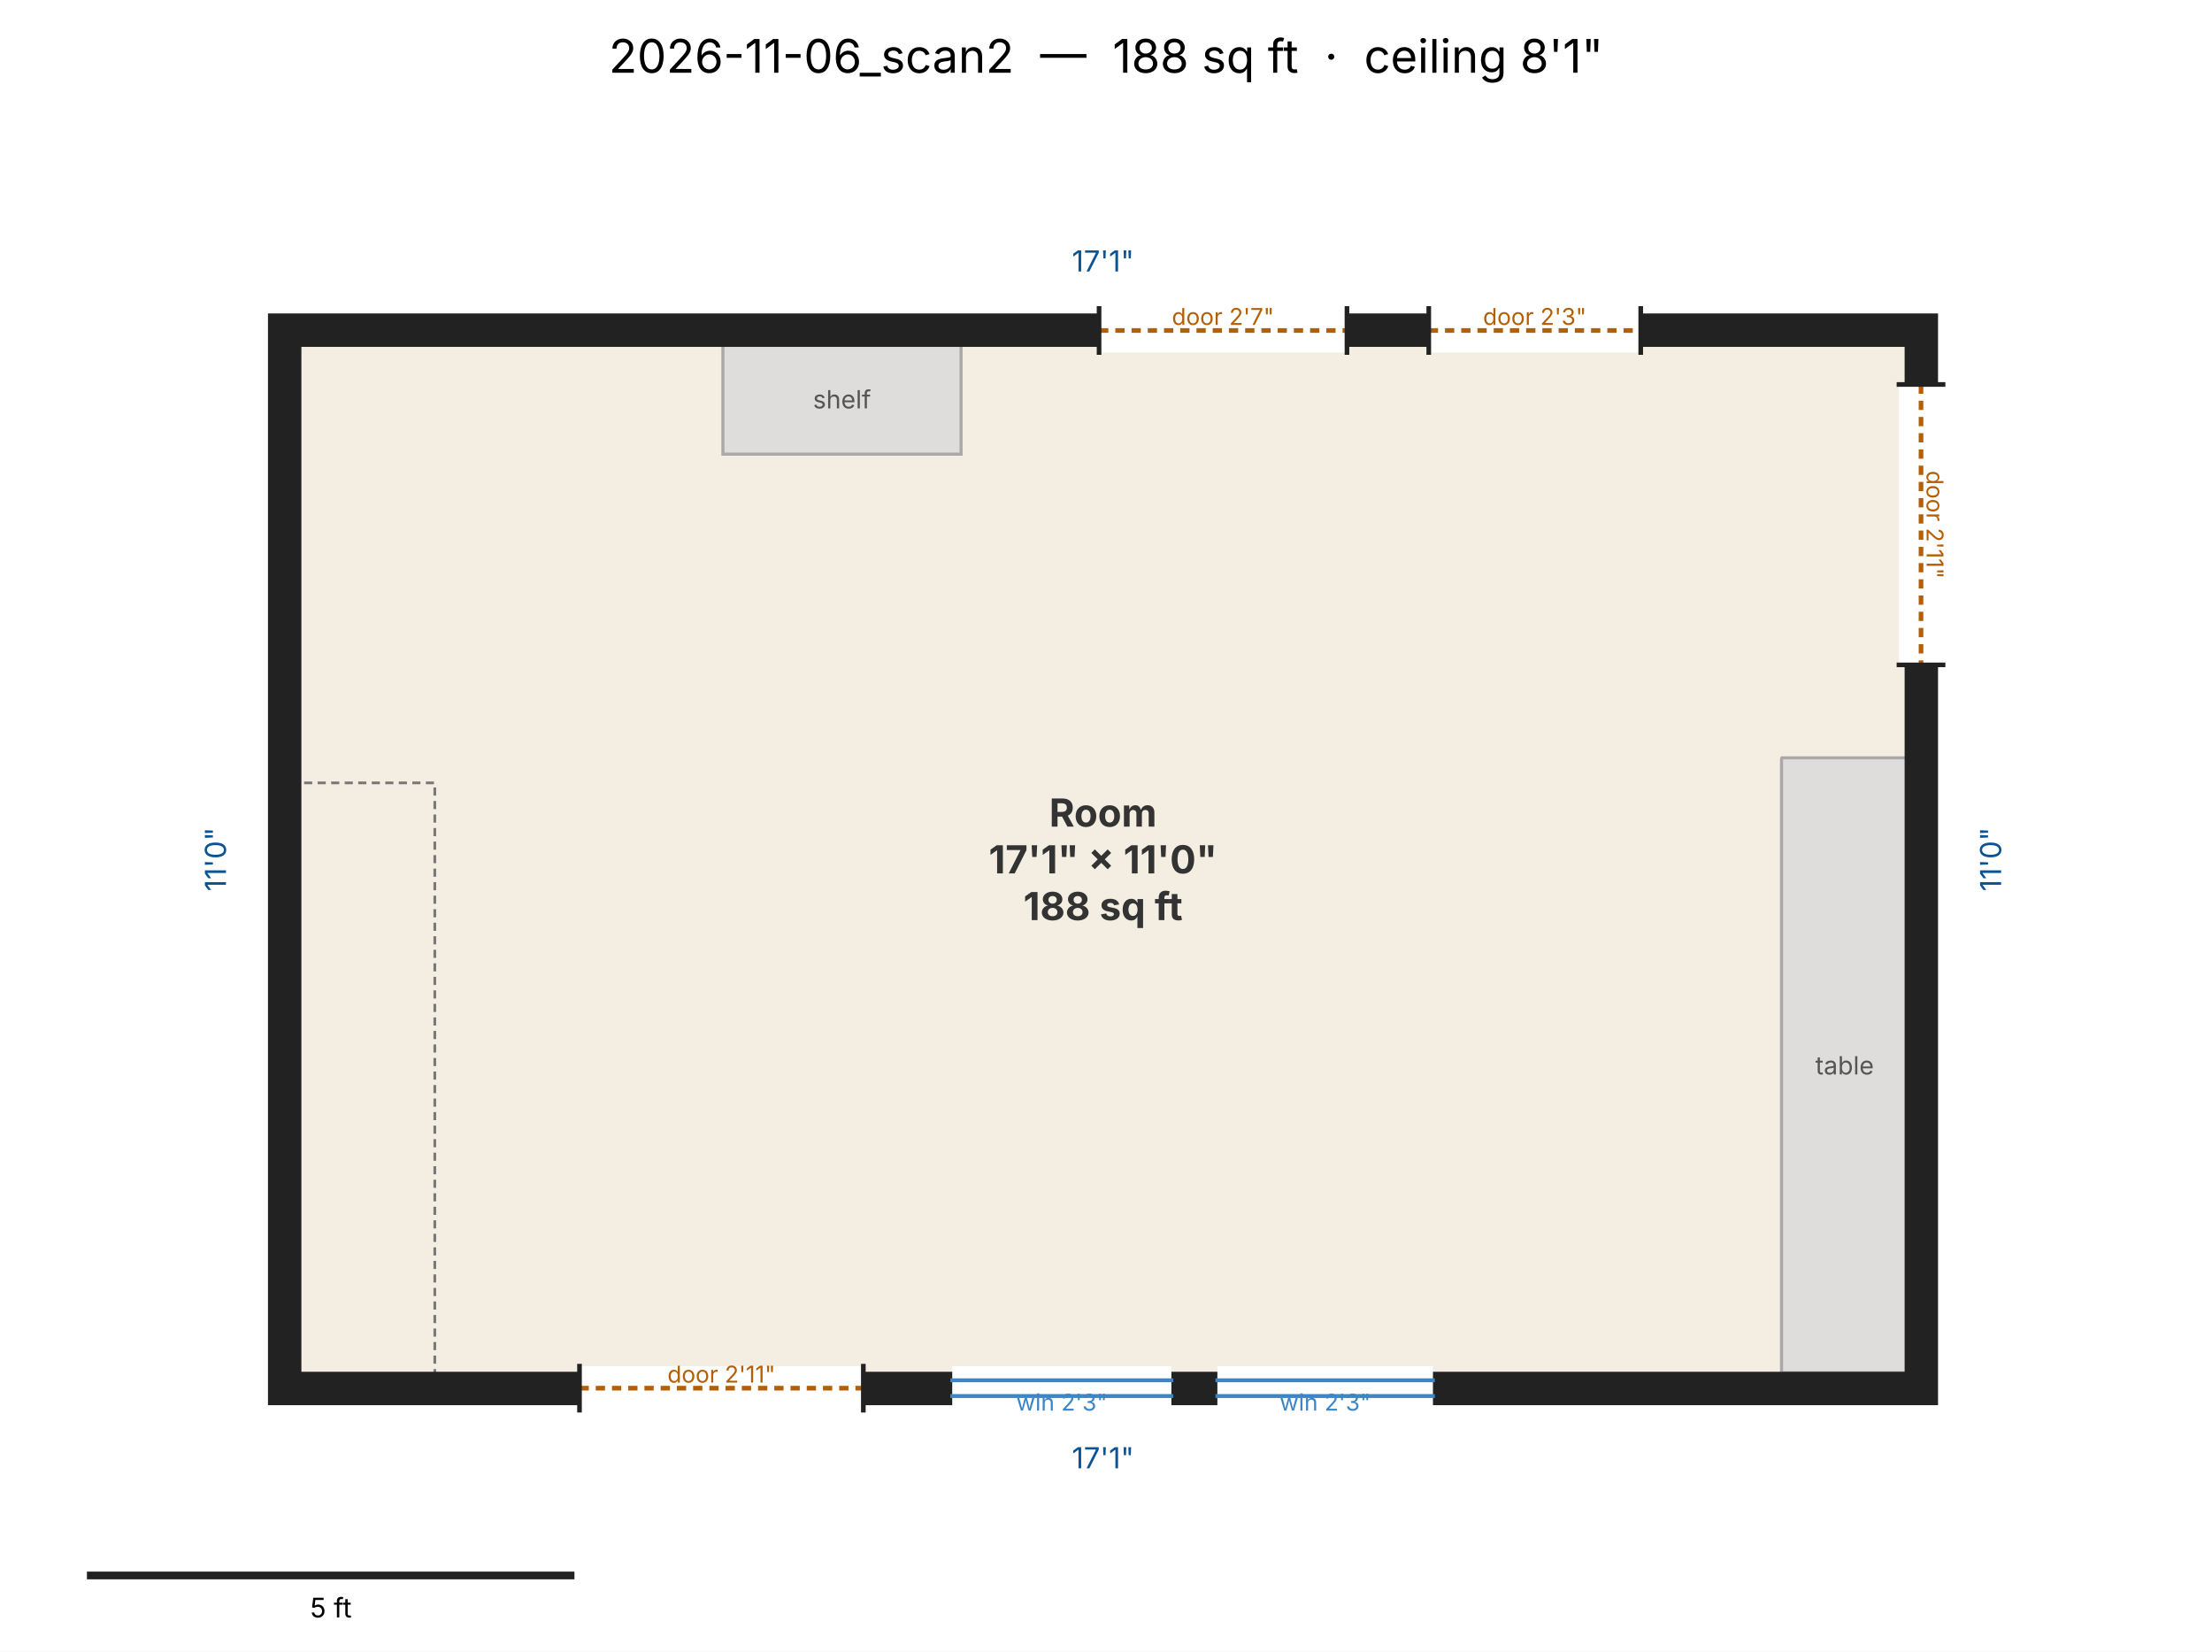
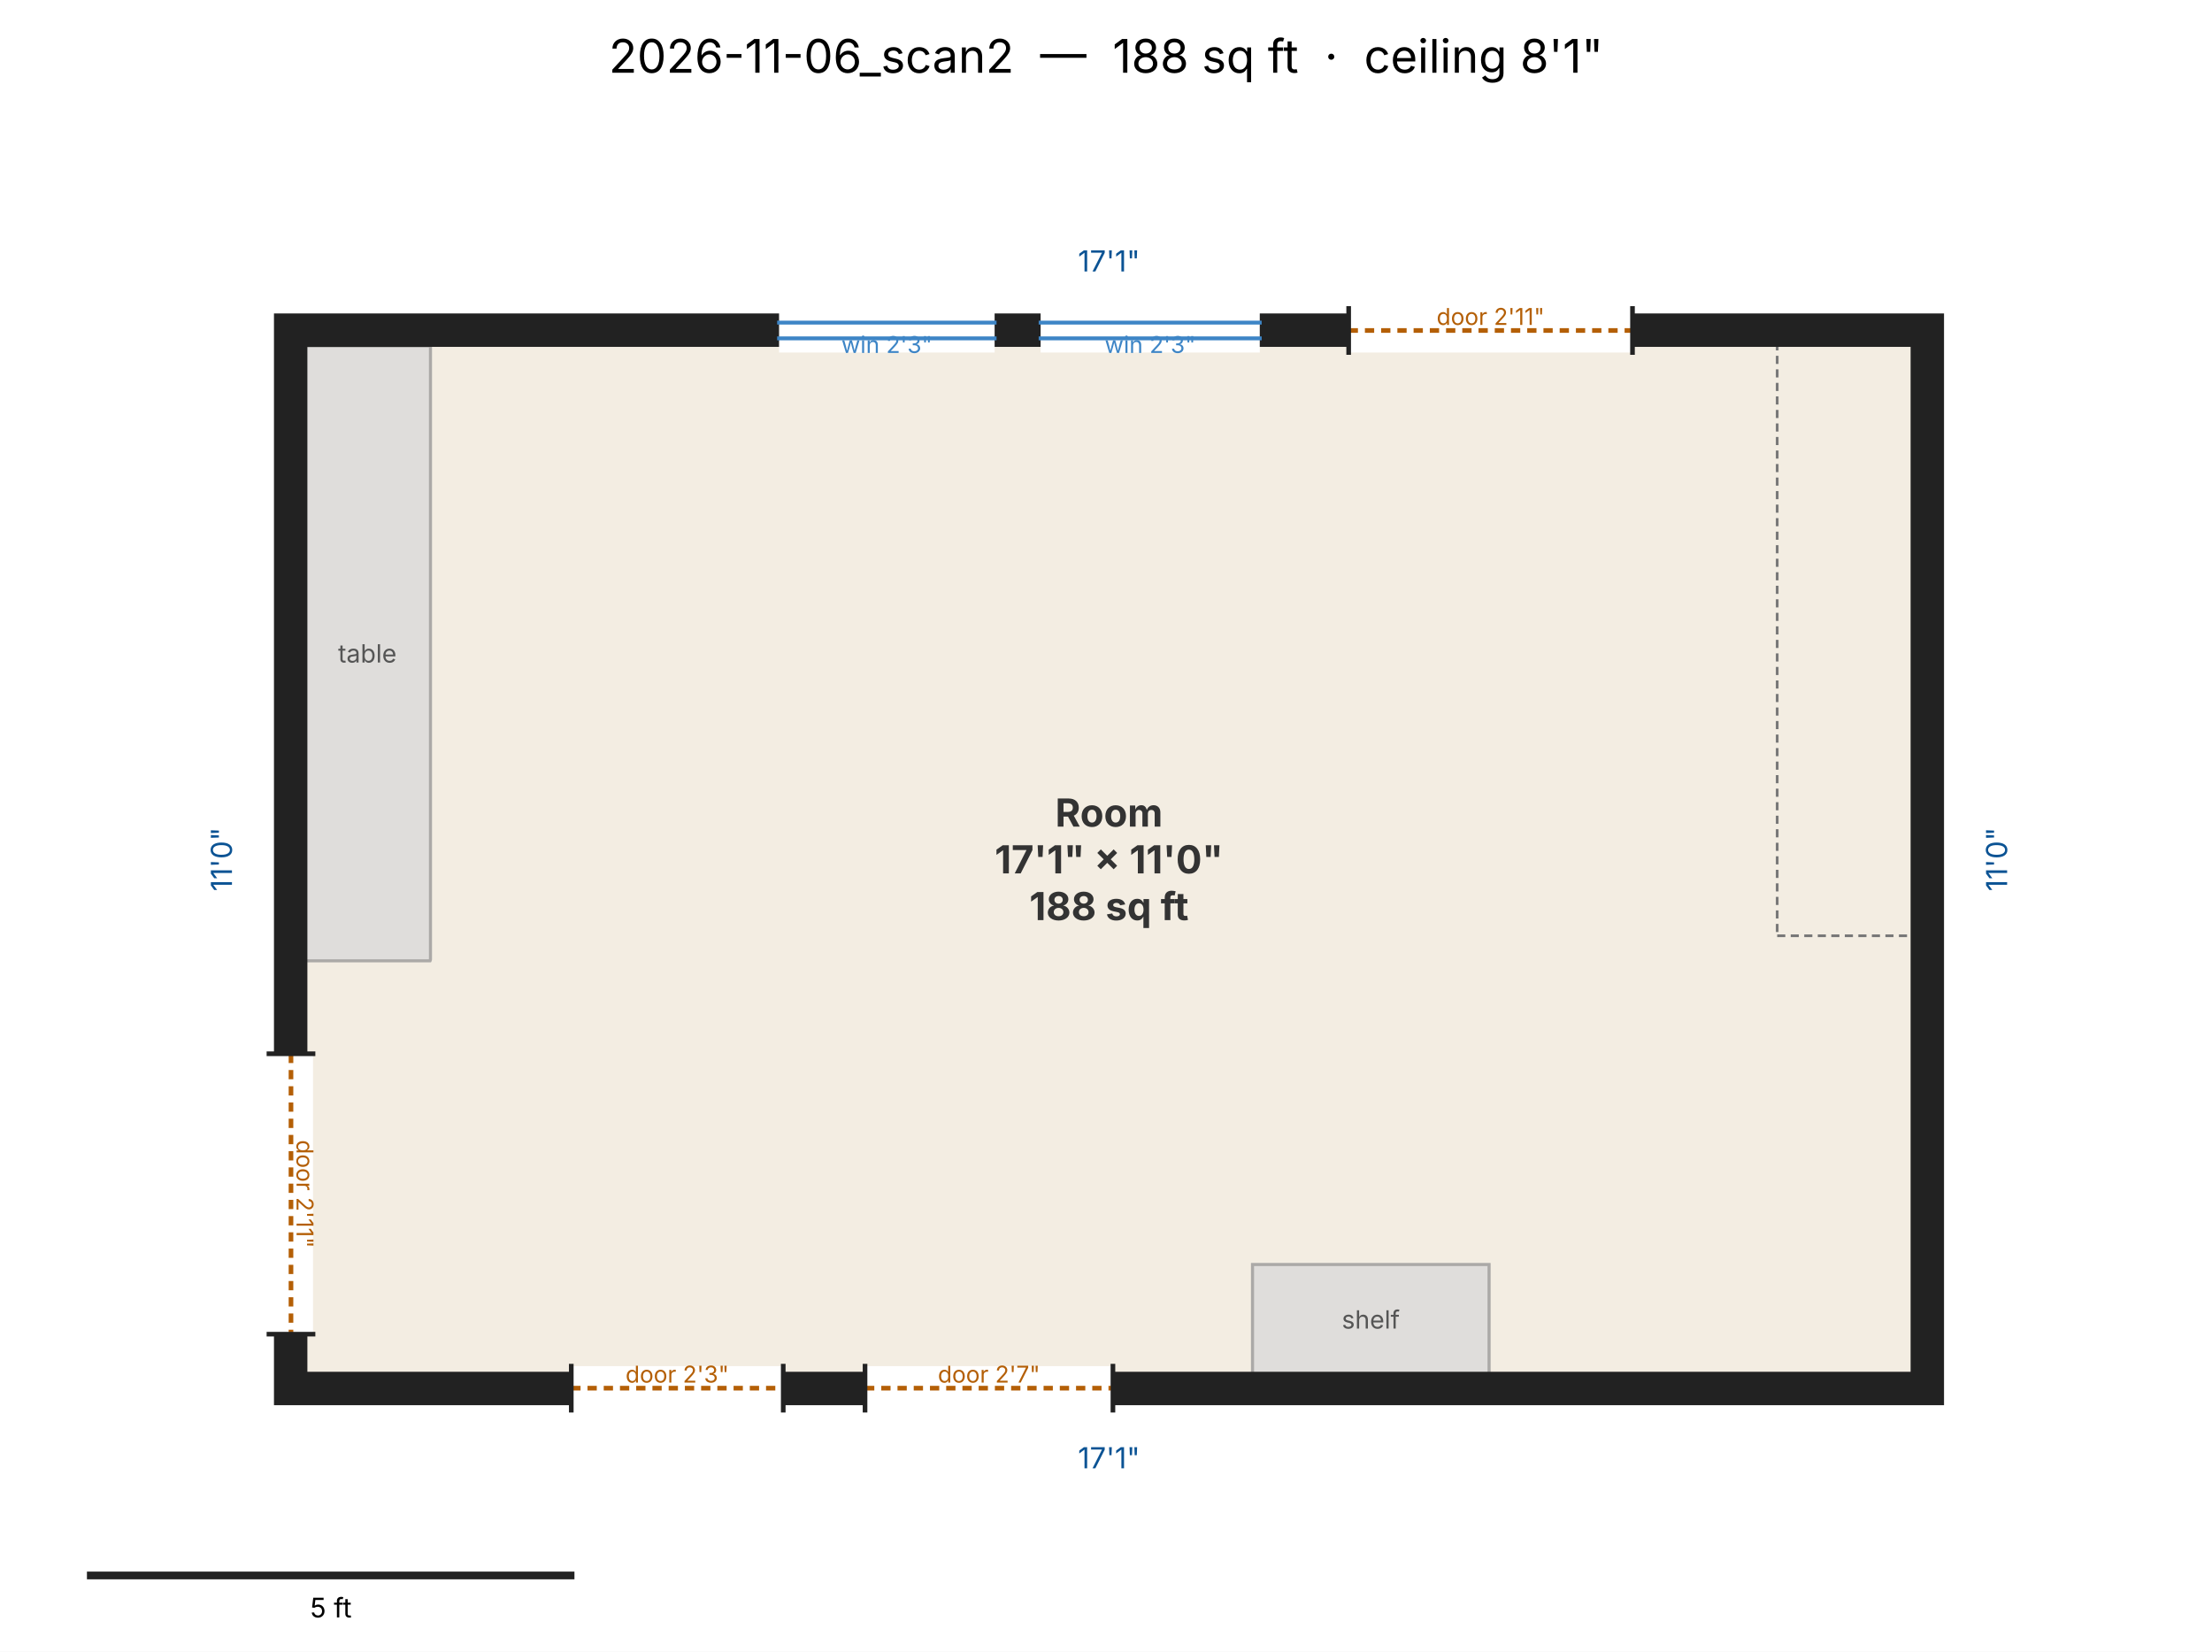
<svg xmlns="http://www.w3.org/2000/svg" xmlns:xlink="http://www.w3.org/1999/xlink" width="572.4pt" height="427.413pt" viewBox="0 0 572.4 427.413" version="1.1">
  <defs>
    <style type="text/css">*{stroke-linejoin: round; stroke-linecap: butt}</style>
  </defs>
  <g id="figure_1">
    <g id="patch_1">
      <path d="M 0 427.413  L 572.4 427.413  L 572.4 -0  L 0 -0  z " style="fill: #ffffff" />
    </g>
    <g id="axes_1">
      <g id="patch_2">
-         <path d="M 73.668 85.433  L 73.668 359.282  L 73.668 359.282  L 73.668 359.282  L 497.182 359.282  L 497.182 359.282  L 497.182 359.282  L 497.182 85.433  L 497.182 85.433  L 497.182 85.433  L 73.668 85.433  L 73.668 85.433  z " clip-path="url(#pe1abd8b0e8)" style="fill: #f3ede2" />
+         <path d="M 75.218 85.433  L 75.218 359.282  L 75.218 359.282  L 75.218 359.282  L 498.732 359.282  L 498.732 359.282  L 498.732 359.282  L 498.732 85.433  L 498.732 85.433  L 498.732 85.433  L 75.218 85.433  L 75.218 85.433  z " clip-path="url(#p27a304ebbc)" style="fill: #f3ede2" />
      </g>
      <g id="patch_3">
-         <path d="M 187.07 117.514  L 248.697 117.514  L 248.697 89.1  L 187.07 89.1  z " clip-path="url(#pe1abd8b0e8)" style="fill: #d9d9d9; opacity: 0.8; stroke: #999999; stroke-width: 0.8; stroke-linejoin: miter" />
+         <path d="M 324.11 355.615  L 385.33 355.615  L 385.33 327.201  L 324.11 327.201  z " clip-path="url(#p27a304ebbc)" style="fill: #d9d9d9; opacity: 0.8; stroke: #999999; stroke-width: 0.8; stroke-linejoin: miter" />
      </g>
      <g id="patch_4">
-         <path d="M 461.049 196.24  L 461.009 196.485  L 461.009 354.817  L 461.049 355.063  L 461.123 355.206  L 493.559 355.206  L 493.633 355.063  L 493.672 354.817  L 493.672 196.485  L 493.633 196.24  L 493.559 196.096  L 461.123 196.096  z " clip-path="url(#pe1abd8b0e8)" style="fill: #d9d9d9; opacity: 0.8; stroke: #999999; stroke-width: 0.8; stroke-linejoin: miter" />
+         <path d="M 78.767 89.652  L 78.728 89.898  L 78.728 248.23  L 78.767 248.475  L 78.841 248.619  L 111.277 248.619  L 111.351 248.475  L 111.391 248.23  L 111.391 89.898  L 111.351 89.652  L 111.277 89.509  L 78.841 89.509  z " clip-path="url(#p27a304ebbc)" style="fill: #d9d9d9; opacity: 0.8; stroke: #999999; stroke-width: 0.8; stroke-linejoin: miter" />
      </g>
      <g id="line2d_1">
-         <path d="M 23.494 407.67  L 147.65 407.67  " clip-path="url(#pe1abd8b0e8)" style="fill: none; stroke: #222222; stroke-width: 2; stroke-linecap: square" />
+         <path d="M 23.494 407.67  L 147.65 407.67  " clip-path="url(#p27a304ebbc)" style="fill: none; stroke: #222222; stroke-width: 2; stroke-linecap: square" />
      </g>
      <g id="patch_5">
-         <path d="M 76.773 355.619  L 112.515 355.619  L 112.515 202.576  L 76.773 202.576  L 76.773 355.619  z " clip-path="url(#pe1abd8b0e8)" style="fill: none; stroke-dasharray: 2.1,1.4; stroke-dashoffset: 0; stroke: #777777; stroke-width: 0.7; stroke-linejoin: miter" />
+         <path d="M 459.885 242.139  L 495.627 242.139  L 495.627 89.096  L 459.885 89.096  L 459.885 242.139  z " clip-path="url(#p27a304ebbc)" style="fill: none; stroke-dasharray: 2.1,1.4; stroke-dashoffset: 0; stroke: #777777; stroke-width: 0.7; stroke-linejoin: miter" />
      </g>
      <g id="text_1">
-         <g style="fill: #555555" transform="translate(210.362 105.6713) scale(0.065 -0.065)">
+         <g style="fill: #555555" transform="translate(347.1983 343.7727) scale(0.065 -0.065)">
          <defs>
            <path id="Inter-Regular-369" d="M 1681 -75  C 2500 -75 3059 372 3059 984  C 3059 1463 2763 1778 2128 1928  L 1600 2053  C 1191 2150 1013 2294 1013 2553  C 1013 2844 1325 3059 1741 3059  C 2191 3059 2388 2816 2484 2566  L 2994 2697  C 2834 3188 2456 3538 1738 3538  C 994 3538 444 3119 444 2519  C 444 2028 747 1716 1381 1566  L 1963 1428  C 2306 1347 2475 1188 2475 947  C 2475 659 2163 419 1675 419  C 1256 419 972 591 872 975  L 338 847  C 463 244 963 -75 1681 -75  z " transform="scale(0.015625)" />
            <path id="Inter-Regular-29f" d="M 1056 2094  C 1056 2691 1434 3031 1938 3031  C 2425 3031 2725 2709 2725 2172  L 2725 0  L 3291 0  L 3291 2219  C 3291 3103 2813 3538 2106 3538  C 1650 3538 1284 3353 1056 2888  L 1056 4656  L 494 4656  L 494 0  L 1056 0  L 1056 2094  z " transform="scale(0.015625)" />
            <path id="Inter-Regular-267" d="M 1963 -75  C 2678 -75 3200 284 3363 813  L 2819 963  C 2688 606 2378 425 1966 425  C 1347 425 922 825 894 1556  L 3419 1556  L 3419 1791  C 3419 3081 2638 3538 1897 3538  C 944 3538 325 2791 325 1719  C 325 644 950 -75 1963 -75  z M 897 2031  C 931 2566 1297 3038 1897 3038  C 2472 3038 2794 2625 2847 2031  L 897 2031  z " transform="scale(0.015625)" />
            <path id="Inter-Regular-2e2" d="M 1056 4656  L 494 4656  L 494 0  L 1056 0  L 1056 4656  z " transform="scale(0.015625)" />
            <path id="Inter-Regular-288" d="M 2119 3494  L 1313 3494  L 1313 3834  C 1313 4172 1463 4353 1809 4353  C 1966 4353 2053 4319 2113 4300  L 2269 4781  C 2184 4819 2009 4875 1744 4875  C 1234 4875 750 4566 750 3959  L 750 3494  L 63 3494  L 63 3013  L 750 3013  L 750 0  L 1313 0  L 1313 3013  L 2119 3013  L 2119 3494  z " transform="scale(0.015625)" />
          </defs>
          <use xlink:href="#Inter-Regular-369" />
          <use xlink:href="#Inter-Regular-29f" transform="translate(52.78125 0)" />
          <use xlink:href="#Inter-Regular-267" transform="translate(111.9062 0)" />
          <use xlink:href="#Inter-Regular-2e2" transform="translate(170.2031 0)" />
          <use xlink:href="#Inter-Regular-288" transform="translate(194.4219 0)" />
        </g>
      </g>
      <g id="text_2">
-         <g style="fill: #555555" transform="translate(469.7648 278.0157) scale(0.065 -0.065)">
+         <g style="fill: #555555" transform="translate(87.48311 171.4283) scale(0.065 -0.065)">
          <defs>
            <path id="Inter-Regular-37b" d="M 1869 3494  L 1150 3494  L 1150 4325  L 588 4325  L 588 3494  L 63 3494  L 63 3013  L 588 3013  L 588 863  C 588 291 944 -44 1547 -44  C 1691 -44 1850 -22 1966 19  L 1850 494  C 1756 475 1634 456 1563 456  C 1266 456 1150 594 1150 906  L 1150 3013  L 1869 3013  L 1869 3494  z " transform="scale(0.015625)" />
            <path id="Inter-Regular-1fc" d="M 1472 -81  C 2063 -81 2391 228 2509 475  L 2547 475  L 2547 0  L 3100 0  L 3100 2303  C 3100 3394 2259 3538 1791 3538  C 1250 3538 650 3344 381 2709  L 922 2531  C 1031 2775 1303 3044 1806 3044  C 2291 3044 2538 2794 2538 2359  L 2538 2341  C 2538 2081 2263 2100 1641 2022  C 994 1941 281 1794 281 994  C 281 306 809 -81 1472 -81  z M 1569 416  C 1150 416 847 603 847 966  C 847 1363 1206 1494 1616 1547  C 1831 1575 2444 1638 2538 1747  L 2538 1263  C 2538 834 2191 416 1569 416  z " transform="scale(0.015625)" />
            <path id="Inter-Regular-243" d="M 2116 -75  C 2988 -75 3594 625 3594 1738  C 3594 2844 2984 3538 2113 3538  C 1431 3538 1216 3119 1100 2934  L 1056 2934  L 1056 4656  L 494 4656  L 494 0  L 1038 0  L 1038 541  L 1100 541  C 1216 347 1450 -75 2116 -75  z M 2031 428  C 1397 428 1050 966 1050 1744  C 1050 2516 1388 3034 2031 3034  C 2694 3034 3022 2469 3022 1744  C 3022 1009 2684 428 2031 428  z " transform="scale(0.015625)" />
          </defs>
          <use xlink:href="#Inter-Regular-37b" />
          <use xlink:href="#Inter-Regular-1fc" transform="translate(33.20312 0)" />
          <use xlink:href="#Inter-Regular-243" transform="translate(89.35938 0)" />
          <use xlink:href="#Inter-Regular-2e2" transform="translate(150.5938 0)" />
          <use xlink:href="#Inter-Regular-267" transform="translate(174.8125 0)" />
        </g>
      </g>
      <g id="text_3">
        <g transform="translate(80.13881 418.5245) scale(0.07 -0.07)">
          <defs>
            <path id="Inter-Regular-545" d="M 1956 -63  C 2853 -63 3509 594 3509 1488  C 3509 2388 2881 3047 2028 3047  C 1706 3047 1397 2934 1206 2775  L 1181 2775  L 1341 4134  L 3291 4134  L 3291 4656  L 841 4656  L 566 2350  L 1122 2281  C 1306 2422 1631 2525 1919 2525  C 2503 2525 2928 2078 2928 1478  C 2928 888 2519 459 1956 459  C 1488 459 1106 759 1069 1175  L 494 1175  C 525 463 1138 -63 1956 -63  z " transform="scale(0.015625)" />
            <path id="Inter-Regular-6eb" transform="scale(0.015625)" />
          </defs>
          <use xlink:href="#Inter-Regular-545" />
          <use xlink:href="#Inter-Regular-6eb" transform="translate(60.79688 0)" />
          <use xlink:href="#Inter-Regular-288" transform="translate(88.92188 0)" />
          <use xlink:href="#Inter-Regular-37b" transform="translate(122.5156 0)" />
        </g>
      </g>
      <g id="text_4">
        <g transform="translate(157.5488 18.825) scale(0.12 -0.12)">
          <defs>
            <path id="Inter-Regular-541" d="M 481 0  L 3447 0  L 3447 522  L 1300 522  L 1300 559  L 2319 1644  C 3141 2519 3369 2916 3369 3419  C 3369 4147 2778 4719 1947 4719  C 1119 4719 494 4159 494 3334  L 1063 3334  C 1063 3859 1400 4203 1931 4203  C 2428 4203 2806 3900 2806 3413  C 2806 2984 2544 2666 2028 2106  L 481 428  L 481 0  z " transform="scale(0.015625)" />
            <path id="Inter-Regular-53f" d="M 2019 -63  C 3059 -63 3656 809 3656 2325  C 3656 3834 3050 4719 2019 4719  C 988 4719 381 3834 381 2325  C 381 806 981 -63 2019 -63  z M 2019 456  C 1338 456 953 1144 953 2325  C 953 3509 1338 4203 2019 4203  C 2700 4203 3084 3513 3084 2325  C 3084 1144 2700 456 2019 456  z " transform="scale(0.015625)" />
            <path id="Inter-Regular-547" d="M 2019 -63  C 2969 -63 3588 634 3588 1503  C 3588 2403 2925 3044 2128 3044  C 1644 3044 1231 2813 981 2425  L 944 2425  C 944 3544 1375 4194 2091 4194  C 2575 4194 2866 3888 2969 3484  L 3550 3484  C 3438 4216 2872 4719 2091 4719  C 1034 4719 381 3788 381 2150  C 381 434 1241 -63 2019 -63  z M 2019 459  C 1447 459 1028 947 1028 1497  C 1028 2041 1469 2528 2034 2528  C 2597 2528 3013 2072 3013 1503  C 3013 922 2578 459 2019 459  z " transform="scale(0.015625)" />
            <path id="Inter-Regular-5c1" d="M 2494 2581  L 450 2581  L 450 2063  L 2494 2063  L 2494 2581  z " transform="scale(0.015625)" />
            <path id="Inter-Regular-540" d="M 2041 4656  L 1313 4656  L 300 3909  L 300 3272  L 1425 4106  L 1456 4106  L 1456 0  L 2041 0  L 2041 4656  z " transform="scale(0.015625)" />
            <path id="Inter-Regular-609" d="M 2919 0  L 0 0  L 0 -519  L 2919 -519  L 2919 0  z " transform="scale(0.015625)" />
            <path id="Inter-Regular-24b" d="M 1916 -75  C 2600 -75 3156 297 3344 919  L 2806 1072  C 2703 694 2384 428 1916 428  C 1219 428 897 1038 897 1725  C 897 2422 1219 3034 1916 3034  C 2375 3034 2688 2778 2791 2419  L 3331 2572  C 3141 3181 2591 3538 1916 3538  C 966 3538 325 2819 325 1725  C 325 647 966 -75 1916 -75  z " transform="scale(0.015625)" />
            <path id="Inter-Regular-307" d="M 1056 2094  C 1056 2691 1434 3031 1938 3031  C 2425 3031 2725 2709 2725 2172  L 2725 0  L 3288 0  L 3288 2219  C 3288 3103 2813 3538 2106 3538  C 1638 3538 1263 3341 1038 2847  L 1034 3494  L 494 3494  L 494 0  L 1056 0  L 1056 2094  z " transform="scale(0.015625)" />
            <path id="Inter-Regular-5c4" d="M 6400 2581  L 0 2581  L 0 2063  L 6400 2063  L 6400 2581  z " transform="scale(0.015625)" />
            <path id="Inter-Regular-549" d="M 1978 -63  C 2916 -63 3578 478 3578 1238  C 3578 1825 3175 2325 2669 2419  L 2669 2444  C 3109 2559 3403 2988 3403 3481  C 3403 4191 2794 4719 1978 4719  C 1150 4719 550 4191 550 3481  C 550 2988 838 2559 1291 2444  L 1291 2419  C 769 2325 381 1825 381 1238  C 381 478 1031 -63 1978 -63  z M 1978 453  C 1350 453 966 775 966 1269  C 966 1784 1391 2153 1978 2153  C 2553 2153 2984 1784 2984 1269  C 2984 775 2594 453 1978 453  z M 1978 2650  C 1475 2650 1125 2966 1125 3438  C 1125 3903 1463 4206 1978 4206  C 2484 4206 2828 3903 2828 3438  C 2828 2966 2469 2650 1978 2650  z " transform="scale(0.015625)" />
            <path id="Inter-Regular-353" d="M 3425 -1306  L 3425 3494  L 2881 3494  L 2881 2934  L 2819 2934  C 2703 3119 2488 3538 1806 3538  C 934 3538 325 2844 325 1738  C 325 625 931 -75 1803 -75  C 2469 -75 2703 347 2819 541  L 2863 541  L 2863 -1306  L 3425 -1306  z M 1888 428  C 1234 428 897 1009 897 1744  C 897 2469 1225 3034 1888 3034  C 2531 3034 2869 2516 2869 1744  C 2869 966 2522 428 1888 428  z " transform="scale(0.015625)" />
            <path id="Inter-Regular-5e7" d="M 922 1791  C 1156 1791 1344 1978 1344 2213  C 1344 2447 1156 2634 922 2634  C 688 2634 500 2447 500 2213  C 500 1978 688 1791 922 1791  z " transform="scale(0.015625)" />
            <path id="Inter-Regular-2b2" d="M 494 0  L 1056 0  L 1056 3494  L 494 3494  L 494 0  z M 778 4066  C 994 4066 1172 4231 1172 4438  C 1172 4644 994 4809 778 4809  C 566 4809 388 4644 388 4438  C 388 4231 566 4066 778 4066  z " transform="scale(0.015625)" />
            <path id="Inter-Regular-293" d="M 1909 -1381  C 2759 -1381 3431 -994 3431 -91  L 3431 3494  L 2884 3494  L 2884 2934  L 2831 2934  C 2713 3122 2488 3538 1813 3538  C 941 3538 325 2844 325 1763  C 325 666 963 56 1800 56  C 2475 56 2697 441 2816 641  L 2869 641  L 2869 -59  C 2869 -634 2466 -891 1909 -891  C 1294 -891 1075 -578 928 -375  L 472 -669  C 688 -1053 1134 -1381 1909 -1381  z M 1894 556  C 1238 556 897 1056 897 1775  C 897 2472 1228 3034 1894 3034  C 2538 3034 2875 2516 2875 1775  C 2875 1013 2528 556 1894 556  z " transform="scale(0.015625)" />
            <path id="Inter-Regular-5ce" d="M 725 2884  L 1194 2884  L 1263 4656  L 656 4656  L 725 2884  z " transform="scale(0.015625)" />
            <path id="Inter-Regular-5cf" d="M 725 2884  L 1194 2884  L 1263 4656  L 656 4656  L 725 2884  z M 1788 2884  L 2256 2884  L 2325 4656  L 1719 4656  L 1788 2884  z " transform="scale(0.015625)" />
          </defs>
          <use xlink:href="#Inter-Regular-541" />
          <use xlink:href="#Inter-Regular-53f" transform="translate(60.98438 0)" />
          <use xlink:href="#Inter-Regular-541" transform="translate(124.0781 0)" />
          <use xlink:href="#Inter-Regular-547" transform="translate(185.0625 0)" />
          <use xlink:href="#Inter-Regular-5c1" transform="translate(247.0781 0)" />
          <use xlink:href="#Inter-Regular-540" transform="translate(293.0781 0)" />
          <use xlink:href="#Inter-Regular-540" transform="translate(333.75 0)" />
          <use xlink:href="#Inter-Regular-5c1" transform="translate(374.4219 0)" />
          <use xlink:href="#Inter-Regular-53f" transform="translate(420.4219 0)" />
          <use xlink:href="#Inter-Regular-547" transform="translate(483.5156 0)" />
          <use xlink:href="#Inter-Regular-609" transform="translate(540.9844 0)" />
          <use xlink:href="#Inter-Regular-369" transform="translate(586.5938 0)" />
          <use xlink:href="#Inter-Regular-24b" transform="translate(639.375 0)" />
          <use xlink:href="#Inter-Regular-1fc" transform="translate(697.4844 0)" />
          <use xlink:href="#Inter-Regular-307" transform="translate(753.6406 0)" />
          <use xlink:href="#Inter-Regular-541" transform="translate(812.7188 0)" />
          <use xlink:href="#Inter-Regular-6eb" transform="translate(873.7031 0)" />
          <use xlink:href="#Inter-Regular-6eb" transform="translate(901.8281 0)" />
          <use xlink:href="#Inter-Regular-5c4" transform="translate(929.9531 0)" />
          <use xlink:href="#Inter-Regular-6eb" transform="translate(1029.953 0)" />
          <use xlink:href="#Inter-Regular-6eb" transform="translate(1058.078 0)" />
          <use xlink:href="#Inter-Regular-540" transform="translate(1086.203 0)" />
          <use xlink:href="#Inter-Regular-549" transform="translate(1126.875 0)" />
          <use xlink:href="#Inter-Regular-549" transform="translate(1188.734 0)" />
          <use xlink:href="#Inter-Regular-6eb" transform="translate(1250.594 0)" />
          <use xlink:href="#Inter-Regular-369" transform="translate(1278.719 0)" />
          <use xlink:href="#Inter-Regular-353" transform="translate(1331.5 0)" />
          <use xlink:href="#Inter-Regular-6eb" transform="translate(1392.734 0)" />
          <use xlink:href="#Inter-Regular-288" transform="translate(1420.859 0)" />
          <use xlink:href="#Inter-Regular-37b" transform="translate(1454.453 0)" />
          <use xlink:href="#Inter-Regular-6eb" transform="translate(1487.172 0)" />
          <use xlink:href="#Inter-Regular-6eb" transform="translate(1515.297 0)" />
          <use xlink:href="#Inter-Regular-5e7" transform="translate(1543.422 0)" />
          <use xlink:href="#Inter-Regular-6eb" transform="translate(1572.234 0)" />
          <use xlink:href="#Inter-Regular-6eb" transform="translate(1600.359 0)" />
          <use xlink:href="#Inter-Regular-24b" transform="translate(1628.484 0)" />
          <use xlink:href="#Inter-Regular-267" transform="translate(1685.609 0)" />
          <use xlink:href="#Inter-Regular-2b2" transform="translate(1743.906 0)" />
          <use xlink:href="#Inter-Regular-2e2" transform="translate(1768.125 0)" />
          <use xlink:href="#Inter-Regular-2b2" transform="translate(1792.344 0)" />
          <use xlink:href="#Inter-Regular-307" transform="translate(1816.562 0)" />
          <use xlink:href="#Inter-Regular-293" transform="translate(1875.641 0)" />
          <use xlink:href="#Inter-Regular-6eb" transform="translate(1936.969 0)" />
          <use xlink:href="#Inter-Regular-549" transform="translate(1965.094 0)" />
          <use xlink:href="#Inter-Regular-5ce" transform="translate(2026.953 0)" />
          <use xlink:href="#Inter-Regular-540" transform="translate(2056.938 0)" />
          <use xlink:href="#Inter-Regular-5cf" transform="translate(2097.609 0)" />
        </g>
      </g>
      <g id="patch_6">
-         <path d="M 501.256 81.359  L 493.109 81.359  L 77.741 81.359  L 69.594 81.359  L 69.594 89.506  L 69.594 355.209  L 69.594 363.356  L 77.741 363.356  L 493.109 363.356  L 501.256 363.356  L 501.256 355.209  L 501.256 89.506  z M 77.741 89.506  L 493.109 89.506  L 493.109 355.209  L 77.741 355.209  z " clip-path="url(#pe1abd8b0e8)" style="fill: #222222; stroke: #222222; stroke-width: 0.5; stroke-linejoin: miter" />
+         <path d="M 71.144 89.506  L 71.144 355.209  L 71.144 363.356  L 79.291 363.356  L 502.806 363.356  L 502.806 363.356  L 502.806 355.209  L 502.806 89.506  L 502.806 81.359  L 502.806 81.359  L 71.144 81.359  z M 494.659 89.506  L 494.659 355.209  L 79.291 355.209  L 79.291 89.506  z " clip-path="url(#p27a304ebbc)" style="fill: #222222; stroke: #222222; stroke-width: 0.5; stroke-linejoin: miter" />
      </g>
      <g id="patch_7">
-         <path d="M 284.407 91.219  L 348.554 91.219  L 348.554 79.813  L 284.407 79.813  z " clip-path="url(#pe1abd8b0e8)" style="fill: #ffffff" />
+         <path d="M 223.846 364.902  L 287.993 364.902  L 287.993 353.496  L 223.846 353.496  z " clip-path="url(#p27a304ebbc)" style="fill: #ffffff" />
      </g>
      <g id="line2d_2">
-         <path d="M 284.407 85.516  L 348.554 85.516  " clip-path="url(#pe1abd8b0e8)" style="fill: none; stroke-dasharray: 2.4,1.8; stroke-dashoffset: 0; stroke: #b45f06; stroke-width: 1.2" />
+         <path d="M 223.846 359.199  L 287.993 359.199  " clip-path="url(#p27a304ebbc)" style="fill: none; stroke-dasharray: 2.4,1.8; stroke-dashoffset: 0; stroke: #b45f06; stroke-width: 1.2" />
      </g>
      <g id="line2d_3">
-         <path d="M 284.407 91.219  L 284.407 79.813  " clip-path="url(#pe1abd8b0e8)" style="fill: none; stroke: #222222; stroke-width: 1.2; stroke-linecap: square" />
+         <path d="M 223.846 364.902  L 223.846 353.496  " clip-path="url(#p27a304ebbc)" style="fill: none; stroke: #222222; stroke-width: 1.2; stroke-linecap: square" />
      </g>
      <g id="line2d_4">
-         <path d="M 348.554 91.219  L 348.554 79.813  " clip-path="url(#pe1abd8b0e8)" style="fill: none; stroke: #222222; stroke-width: 1.2; stroke-linecap: square" />
+         <path d="M 287.993 364.902  L 287.993 353.496  " clip-path="url(#p27a304ebbc)" style="fill: none; stroke: #222222; stroke-width: 1.2; stroke-linecap: square" />
      </g>
      <g id="patch_8">
-         <path d="M 369.72 91.219  L 424.572 91.219  L 424.572 79.813  L 369.72 79.813  z " clip-path="url(#pe1abd8b0e8)" style="fill: #ffffff" />
+         <path d="M 147.828 364.902  L 202.68 364.902  L 202.68 353.496  L 147.828 353.496  z " clip-path="url(#p27a304ebbc)" style="fill: #ffffff" />
      </g>
      <g id="line2d_5">
-         <path d="M 369.72 85.516  L 424.572 85.516  " clip-path="url(#pe1abd8b0e8)" style="fill: none; stroke-dasharray: 2.4,1.8; stroke-dashoffset: 0; stroke: #b45f06; stroke-width: 1.2" />
+         <path d="M 147.828 359.199  L 202.68 359.199  " clip-path="url(#p27a304ebbc)" style="fill: none; stroke-dasharray: 2.4,1.8; stroke-dashoffset: 0; stroke: #b45f06; stroke-width: 1.2" />
      </g>
      <g id="line2d_6">
-         <path d="M 369.72 91.219  L 369.72 79.813  " clip-path="url(#pe1abd8b0e8)" style="fill: none; stroke: #222222; stroke-width: 1.2; stroke-linecap: square" />
+         <path d="M 147.828 364.902  L 147.828 353.496  " clip-path="url(#p27a304ebbc)" style="fill: none; stroke: #222222; stroke-width: 1.2; stroke-linecap: square" />
      </g>
      <g id="line2d_7">
-         <path d="M 424.572 91.219  L 424.572 79.813  " clip-path="url(#pe1abd8b0e8)" style="fill: none; stroke: #222222; stroke-width: 1.2; stroke-linecap: square" />
+         <path d="M 202.68 364.902  L 202.68 353.496  " clip-path="url(#p27a304ebbc)" style="fill: none; stroke: #222222; stroke-width: 1.2; stroke-linecap: square" />
      </g>
      <g id="patch_9">
-         <path d="M 491.4 99.488  L 491.4 172.043  L 502.806 172.043  L 502.806 99.488  z " clip-path="url(#pe1abd8b0e8)" style="fill: #ffffff" />
+         <path d="M 69.594 272.672  L 69.594 345.227  L 81 345.227  L 81 272.672  z " clip-path="url(#p27a304ebbc)" style="fill: #ffffff" />
      </g>
      <g id="line2d_8">
-         <path d="M 497.103 99.488  L 497.103 172.043  " clip-path="url(#pe1abd8b0e8)" style="fill: none; stroke-dasharray: 2.4,1.8; stroke-dashoffset: 0; stroke: #b45f06; stroke-width: 1.2" />
+         <path d="M 75.297 272.672  L 75.297 345.227  " clip-path="url(#p27a304ebbc)" style="fill: none; stroke-dasharray: 2.4,1.8; stroke-dashoffset: 0; stroke: #b45f06; stroke-width: 1.2" />
      </g>
      <g id="line2d_9">
-         <path d="M 491.4 99.488  L 502.806 99.488  " clip-path="url(#pe1abd8b0e8)" style="fill: none; stroke: #222222; stroke-width: 1.2; stroke-linecap: square" />
+         <path d="M 69.594 272.672  L 81 272.672  " clip-path="url(#p27a304ebbc)" style="fill: none; stroke: #222222; stroke-width: 1.2; stroke-linecap: square" />
      </g>
      <g id="line2d_10">
-         <path d="M 491.4 172.043  L 502.806 172.043  " clip-path="url(#pe1abd8b0e8)" style="fill: none; stroke: #222222; stroke-width: 1.2; stroke-linecap: square" />
+         <path d="M 69.594 345.227  L 81 345.227  " clip-path="url(#p27a304ebbc)" style="fill: none; stroke: #222222; stroke-width: 1.2; stroke-linecap: square" />
      </g>
      <g id="patch_10">
-         <path d="M 149.96 364.902  L 223.404 364.902  L 223.404 353.496  L 149.96 353.496  z " clip-path="url(#pe1abd8b0e8)" style="fill: #ffffff" />
+         <path d="M 348.996 91.219  L 422.44 91.219  L 422.44 79.813  L 348.996 79.813  z " clip-path="url(#p27a304ebbc)" style="fill: #ffffff" />
      </g>
      <g id="line2d_11">
-         <path d="M 149.96 359.199  L 223.404 359.199  " clip-path="url(#pe1abd8b0e8)" style="fill: none; stroke-dasharray: 2.4,1.8; stroke-dashoffset: 0; stroke: #b45f06; stroke-width: 1.2" />
+         <path d="M 348.996 85.516  L 422.44 85.516  " clip-path="url(#p27a304ebbc)" style="fill: none; stroke-dasharray: 2.4,1.8; stroke-dashoffset: 0; stroke: #b45f06; stroke-width: 1.2" />
      </g>
      <g id="line2d_12">
-         <path d="M 149.96 364.902  L 149.96 353.496  " clip-path="url(#pe1abd8b0e8)" style="fill: none; stroke: #222222; stroke-width: 1.2; stroke-linecap: square" />
+         <path d="M 348.996 91.219  L 348.996 79.813  " clip-path="url(#p27a304ebbc)" style="fill: none; stroke: #222222; stroke-width: 1.2; stroke-linecap: square" />
      </g>
      <g id="line2d_13">
-         <path d="M 223.404 364.902  L 223.404 353.496  " clip-path="url(#pe1abd8b0e8)" style="fill: none; stroke: #222222; stroke-width: 1.2; stroke-linecap: square" />
+         <path d="M 422.44 91.219  L 422.44 79.813  " clip-path="url(#p27a304ebbc)" style="fill: none; stroke: #222222; stroke-width: 1.2; stroke-linecap: square" />
      </g>
      <g id="patch_11">
-         <path d="M 315.022 364.902  L 370.803 364.902  L 370.803 353.496  L 315.022 353.496  z " clip-path="url(#pe1abd8b0e8)" style="fill: #ffffff" />
+         <path d="M 201.597 91.219  L 257.378 91.219  L 257.378 79.813  L 201.597 79.813  z " clip-path="url(#p27a304ebbc)" style="fill: #ffffff" />
      </g>
      <g id="line2d_14">
-         <path d="M 315.022 357.162  L 370.803 357.162  " clip-path="url(#pe1abd8b0e8)" style="fill: none; stroke: #3d85c6; stroke-linecap: square" />
+         <path d="M 201.597 83.479  L 257.378 83.479  " clip-path="url(#p27a304ebbc)" style="fill: none; stroke: #3d85c6; stroke-linecap: square" />
      </g>
      <g id="line2d_15">
-         <path d="M 315.022 361.236  L 370.803 361.236  " clip-path="url(#pe1abd8b0e8)" style="fill: none; stroke: #3d85c6; stroke-linecap: square" />
+         <path d="M 201.597 87.553  L 257.378 87.553  " clip-path="url(#p27a304ebbc)" style="fill: none; stroke: #3d85c6; stroke-linecap: square" />
      </g>
      <g id="patch_12">
-         <path d="M 246.41 364.902  L 303.12 364.902  L 303.12 353.496  L 246.41 353.496  z " clip-path="url(#pe1abd8b0e8)" style="fill: #ffffff" />
+         <path d="M 269.28 91.219  L 325.99 91.219  L 325.99 79.813  L 269.28 79.813  z " clip-path="url(#p27a304ebbc)" style="fill: #ffffff" />
      </g>
      <g id="line2d_16">
-         <path d="M 246.41 357.162  L 303.12 357.162  " clip-path="url(#pe1abd8b0e8)" style="fill: none; stroke: #3d85c6; stroke-linecap: square" />
+         <path d="M 269.28 83.479  L 325.99 83.479  " clip-path="url(#p27a304ebbc)" style="fill: none; stroke: #3d85c6; stroke-linecap: square" />
      </g>
      <g id="line2d_17">
-         <path d="M 246.41 361.236  L 303.12 361.236  " clip-path="url(#pe1abd8b0e8)" style="fill: none; stroke: #3d85c6; stroke-linecap: square" />
+         <path d="M 269.28 87.553  L 325.99 87.553  " clip-path="url(#p27a304ebbc)" style="fill: none; stroke: #3d85c6; stroke-linecap: square" />
      </g>
      <g id="text_5">
-         <g style="fill: #333333" transform="translate(271.5063 213.8956) scale(0.1 -0.1)">
+         <g style="fill: #333333" transform="translate(273.0562 213.8956) scale(0.1 -0.1)">
          <defs>
            <path id="Inter-Bold-181" d="M 422 0  L 1375 0  L 1375 1663  L 2125 1663  L 3013 0  L 4069 0  L 3078 1816  C 3609 2044 3903 2503 3903 3141  C 3903 4056 3297 4656 2238 4656  L 422 4656  L 422 0  z M 1375 2434  L 1375 3869  L 2059 3869  C 2644 3869 2919 3609 2919 3141  C 2919 2675 2644 2434 2063 2434  L 1375 2434  z " transform="scale(0.015625)" />
            <path id="Inter-Bold-318" d="M 1963 -69  C 3013 -69 3672 656 3672 1731  C 3672 2813 3013 3538 1963 3538  C 909 3538 253 2813 253 1731  C 253 656 909 -69 1963 -69  z M 1963 669  C 1463 669 1209 1125 1209 1734  C 1209 2353 1463 2800 1963 2800  C 2463 2800 2719 2350 2719 1734  C 2719 1125 2463 669 1963 669  z " transform="scale(0.015625)" />
            <path id="Inter-Bold-300" d="M 400 0  L 1338 0  L 1338 2113  C 1338 2531 1591 2763 1922 2763  C 2241 2763 2466 2544 2466 2203  L 2466 0  L 3372 0  L 3372 2150  C 3372 2516 3591 2763 3947 2763  C 4263 2763 4500 2572 4500 2178  L 4500 0  L 5441 0  L 5441 2356  C 5441 3116 4966 3547 4325 3547  C 3844 3547 3400 3300 3203 2763  C 3041 3294 2750 3547 2303 3547  C 1884 3547 1494 3325 1306 2816  L 1269 3494  L 400 3494  L 400 0  z " transform="scale(0.015625)" />
          </defs>
          <use xlink:href="#Inter-Bold-181" />
          <use xlink:href="#Inter-Bold-318" transform="translate(64.45312 0)" />
          <use xlink:href="#Inter-Bold-318" transform="translate(125.7812 0)" />
          <use xlink:href="#Inter-Bold-300" transform="translate(187.1094 0)" />
        </g>
-         <g style="fill: #333333" transform="translate(255.8547 225.9952) scale(0.1 -0.1)">
+         <g style="fill: #333333" transform="translate(257.4046 225.9952) scale(0.1 -0.1)">
          <defs>
            <path id="Inter-Bold-540" d="M 2341 4656  L 1319 4656  L 291 3934  L 291 3063  L 1356 3816  L 1388 3816  L 1388 0  L 2341 0  L 2341 4656  z " transform="scale(0.015625)" />
            <path id="Inter-Bold-548" d="M 553 0  L 1544 0  L 3488 3856  L 3488 4656  L 234 4656  L 234 3869  L 2491 3869  L 2491 3838  L 553 0  z " transform="scale(0.015625)" />
            <path id="Inter-Bold-5ce" d="M 728 2719  L 1441 2719  L 1534 4656  L 631 4656  L 728 2719  z " transform="scale(0.015625)" />
            <path id="Inter-Bold-5cf" d="M 728 2719  L 1441 2719  L 1534 4656  L 631 4656  L 728 2719  z M 2088 2719  L 2803 2719  L 2897 4656  L 1994 4656  L 2088 2719  z " transform="scale(0.015625)" />
            <path id="Inter-Bold-6eb" transform="scale(0.015625)" />
            <path id="Inter-Bold-603" d="M 3241 684  L 3819 1266  L 2759 2328  L 3819 3384  L 3241 3975  L 2178 2909  L 1116 3975  L 534 3384  L 1594 2328  L 534 1266  L 1116 684  L 2178 1747  L 3241 684  z " transform="scale(0.015625)" />
            <path id="Inter-Bold-53f" d="M 2156 -63  C 3338 -63 4022 816 4022 2325  C 4022 3831 3331 4719 2156 4719  C 984 4719 294 3831 294 2325  C 294 816 981 -63 2156 -63  z M 2156 728  C 1581 728 1266 1303 1266 2325  C 1266 3347 1584 3931 2156 3931  C 2731 3931 3050 3350 3050 2325  C 3050 1303 2731 728 2156 728  z " transform="scale(0.015625)" />
          </defs>
          <use xlink:href="#Inter-Bold-540" />
          <use xlink:href="#Inter-Bold-548" transform="translate(43.10938 0)" />
          <use xlink:href="#Inter-Bold-5ce" transform="translate(101.2656 0)" />
          <use xlink:href="#Inter-Bold-540" transform="translate(135.1562 0)" />
          <use xlink:href="#Inter-Bold-5cf" transform="translate(178.2656 0)" />
          <use xlink:href="#Inter-Bold-6eb" transform="translate(233.4375 0)" />
          <use xlink:href="#Inter-Bold-603" transform="translate(257.125 0)" />
          <use xlink:href="#Inter-Bold-6eb" transform="translate(325 0)" />
          <use xlink:href="#Inter-Bold-540" transform="translate(348.6875 0)" />
          <use xlink:href="#Inter-Bold-540" transform="translate(391.7969 0)" />
          <use xlink:href="#Inter-Bold-5ce" transform="translate(434.9062 0)" />
          <use xlink:href="#Inter-Bold-53f" transform="translate(468.7969 0)" />
          <use xlink:href="#Inter-Bold-5cf" transform="translate(536.2344 0)" />
        </g>
-         <g style="fill: #333333" transform="translate(264.8164 238.0948) scale(0.1 -0.1)">
+         <g style="fill: #333333" transform="translate(266.3664 238.0948) scale(0.1 -0.1)">
          <defs>
            <path id="Inter-Bold-549" d="M 2081 -63  C 3122 -63 3875 494 3875 1250  C 3875 1831 3425 2313 2872 2406  L 2872 2434  C 3356 2538 3703 2959 3703 3469  C 3703 4184 3013 4719 2081 4719  C 1147 4719 463 4188 463 3469  C 463 2959 800 2538 1297 2434  L 1297 2406  C 728 2313 294 1831 294 1250  C 294 494 1038 -63 2081 -63  z M 2081 644  C 1600 644 1284 925 1284 1325  C 1284 1738 1619 2031 2081 2031  C 2541 2031 2878 1734 2878 1325  C 2878 922 2559 644 2081 644  z M 2081 2731  C 1681 2731 1394 2994 1394 3366  C 1394 3741 1675 3991 2081 3991  C 2488 3991 2769 3738 2769 3366  C 2769 2994 2478 2731 2081 2731  z " transform="scale(0.015625)" />
            <path id="Inter-Bold-369" d="M 1788 -69  C 2703 -69 3350 391 3350 1078  C 3350 1575 3025 1884 2350 2022  L 1722 2147  C 1391 2216 1272 2338 1272 2513  C 1272 2722 1509 2866 1816 2866  C 2156 2866 2353 2697 2428 2459  L 3259 2606  C 3128 3175 2631 3538 1803 3538  C 919 3538 334 3125 334 2453  C 334 1931 666 1600 1341 1463  L 1944 1338  C 2250 1275 2394 1163 2394 978  C 2394 769 2172 619 1816 619  C 1431 619 1206 778 1116 1106  L 244 956  C 366 306 944 -69 1788 -69  z " transform="scale(0.015625)" />
            <path id="Inter-Bold-353" d="M 3634 -1306  L 3634 3494  L 2713 3494  L 2713 2906  L 2666 2906  C 2541 3184 2266 3538 1672 3538  C 897 3538 253 2934 253 1741  C 253 578 872 -59 1678 -59  C 2247 -59 2538 278 2666 559  L 2697 559  L 2697 -1306  L 3634 -1306  z M 1966 694  C 1478 694 1216 1128 1216 1744  C 1216 2356 1472 2788 1966 2788  C 2447 2788 2716 2378 2716 1744  C 2716 1113 2444 694 1966 694  z " transform="scale(0.015625)" />
            <path id="Inter-Bold-288" d="M 2344 3494  L 1613 3494  L 1613 3731  C 1613 3975 1719 4119 2003 4119  C 2125 4119 2238 4094 2316 4072  L 2484 4778  C 2369 4813 2106 4875 1813 4875  C 1166 4875 678 4506 678 3763  L 678 3494  L 63 3494  L 63 2778  L 678 2778  L 678 0  L 1613 0  L 1613 2778  L 2344 2778  L 2344 3494  z " transform="scale(0.015625)" />
            <path id="Inter-Bold-37b" d="M 2134 3494  L 1481 3494  L 1481 4325  L 544 4325  L 544 3494  L 63 3494  L 63 2778  L 544 2778  L 544 941  C 544 300 925 -50 1625 -50  C 1813 -50 2022 -28 2231 34  L 2097 738  C 2028 719 1872 697 1800 697  C 1572 697 1481 800 1481 1022  L 1481 2778  L 2134 2778  L 2134 3494  z " transform="scale(0.015625)" />
          </defs>
          <use xlink:href="#Inter-Bold-540" />
          <use xlink:href="#Inter-Bold-549" transform="translate(43.10938 0)" />
          <use xlink:href="#Inter-Bold-549" transform="translate(108.2031 0)" />
          <use xlink:href="#Inter-Bold-6eb" transform="translate(173.2969 0)" />
          <use xlink:href="#Inter-Bold-369" transform="translate(196.9844 0)" />
          <use xlink:href="#Inter-Bold-353" transform="translate(252.9844 0)" />
          <use xlink:href="#Inter-Bold-6eb" transform="translate(316.0156 0)" />
          <use xlink:href="#Inter-Bold-288" transform="translate(339.7031 0)" />
          <use xlink:href="#Inter-Bold-37b" transform="translate(375.5469 0)" />
        </g>
      </g>
      <g id="text_6">
-         <g style="fill: #0b5394" transform="translate(277.3813 379.9334) scale(0.075 -0.075)">
+         <g style="fill: #0b5394" transform="translate(278.9312 70.23816) scale(0.075 -0.075)">
          <defs>
            <path id="Inter-Regular-548" d="M 625 0  L 1250 0  L 3316 4103  L 3316 4656  L 306 4656  L 306 4134  L 2694 4134  L 2694 4097  L 625 0  z " transform="scale(0.015625)" />
          </defs>
          <use xlink:href="#Inter-Regular-540" />
          <use xlink:href="#Inter-Regular-548" transform="translate(40.67188 0)" />
          <use xlink:href="#Inter-Regular-5ce" transform="translate(97.26562 0)" />
          <use xlink:href="#Inter-Regular-540" transform="translate(127.25 0)" />
          <use xlink:href="#Inter-Regular-5cf" transform="translate(167.9219 0)" />
        </g>
      </g>
      <g id="text_7">
-         <g style="fill: #0b5394" transform="translate(277.3813 70.23816) scale(0.075 -0.075)">
+         <g style="fill: #0b5394" transform="translate(278.9312 379.9334) scale(0.075 -0.075)">
          <use xlink:href="#Inter-Regular-540" />
          <use xlink:href="#Inter-Regular-548" transform="translate(40.67188 0)" />
          <use xlink:href="#Inter-Regular-5ce" transform="translate(97.26562 0)" />
          <use xlink:href="#Inter-Regular-540" transform="translate(127.25 0)" />
          <use xlink:href="#Inter-Regular-5cf" transform="translate(167.9219 0)" />
        </g>
      </g>
      <g id="text_8">
-         <g style="fill: #0b5394" transform="translate(58.47319 230.645) rotate(-90) scale(0.075 -0.075)">
+         <g style="fill: #0b5394" transform="translate(519.3834 230.645) rotate(-90) scale(0.075 -0.075)">
          <use xlink:href="#Inter-Regular-540" />
          <use xlink:href="#Inter-Regular-540" transform="translate(40.67188 0)" />
          <use xlink:href="#Inter-Regular-5ce" transform="translate(81.34375 0)" />
          <use xlink:href="#Inter-Regular-53f" transform="translate(111.3281 0)" />
          <use xlink:href="#Inter-Regular-5cf" transform="translate(174.4219 0)" />
        </g>
      </g>
      <g id="text_9">
-         <g style="fill: #0b5394" transform="translate(517.8334 230.645) rotate(-90) scale(0.075 -0.075)">
+         <g style="fill: #0b5394" transform="translate(60.0231 230.645) rotate(-90) scale(0.075 -0.075)">
          <use xlink:href="#Inter-Regular-540" />
          <use xlink:href="#Inter-Regular-540" transform="translate(40.67188 0)" />
          <use xlink:href="#Inter-Regular-5ce" transform="translate(81.34375 0)" />
          <use xlink:href="#Inter-Regular-53f" transform="translate(111.3281 0)" />
          <use xlink:href="#Inter-Regular-5cf" transform="translate(174.4219 0)" />
        </g>
      </g>
      <g id="text_10">
-         <g style="fill: #b45f06" transform="translate(303.2482 84.06879) scale(0.06 -0.06)">
+         <g style="fill: #b45f06" transform="translate(242.6871 357.7517) scale(0.06 -0.06)">
          <defs>
            <path id="Inter-Regular-256" d="M 1803 -75  C 2469 -75 2703 347 2819 541  L 2881 541  L 2881 0  L 3425 0  L 3425 4656  L 2863 4656  L 2863 2934  L 2819 2934  C 2703 3119 2488 3538 1806 3538  C 934 3538 325 2844 325 1738  C 325 625 931 -75 1803 -75  z M 1888 428  C 1234 428 897 1009 897 1744  C 897 2469 1225 3034 1888 3034  C 2531 3034 2869 2516 2869 1744  C 2869 966 2522 428 1888 428  z " transform="scale(0.015625)" />
            <path id="Inter-Regular-318" d="M 1916 -75  C 2869 -75 3513 647 3513 1725  C 3513 2819 2869 3538 1916 3538  C 966 3538 325 2819 325 1725  C 325 647 966 -75 1916 -75  z M 1916 428  C 1219 428 897 1038 897 1725  C 897 2422 1219 3034 1916 3034  C 2622 3034 2944 2419 2944 1725  C 2944 1038 2622 428 1916 428  z " transform="scale(0.015625)" />
            <path id="Inter-Regular-356" d="M 494 0  L 1056 0  L 1056 2188  C 1056 2659 1425 3000 1928 3000  C 2078 3000 2231 2975 2266 2969  L 2266 3534  C 2200 3538 2063 3544 1981 3544  C 1566 3544 1203 3309 1075 2956  L 1038 2956  L 1038 3494  L 494 3494  L 494 0  z " transform="scale(0.015625)" />
          </defs>
          <use xlink:href="#Inter-Regular-256" />
          <use xlink:href="#Inter-Regular-318" transform="translate(61.23438 0)" />
          <use xlink:href="#Inter-Regular-318" transform="translate(121.2031 0)" />
          <use xlink:href="#Inter-Regular-356" transform="translate(181.1719 0)" />
          <use xlink:href="#Inter-Regular-6eb" transform="translate(218.8125 0)" />
          <use xlink:href="#Inter-Regular-541" transform="translate(246.9375 0)" />
          <use xlink:href="#Inter-Regular-5ce" transform="translate(307.9219 0)" />
          <use xlink:href="#Inter-Regular-548" transform="translate(337.9062 0)" />
          <use xlink:href="#Inter-Regular-5cf" transform="translate(394.5 0)" />
        </g>
      </g>
      <g id="text_11">
-         <g style="fill: #b45f06" transform="translate(383.7584 84.06879) scale(0.06 -0.06)">
+         <g style="fill: #b45f06" transform="translate(161.8666 357.7517) scale(0.06 -0.06)">
          <defs>
            <path id="Inter-Regular-543" d="M 1984 -63  C 2897 -63 3572 503 3572 1266  C 3572 1853 3225 2284 2631 2381  L 2631 2419  C 3106 2559 3403 2944 3403 3469  C 3403 4131 2872 4719 2003 4719  C 1184 4719 516 4216 491 3484  L 1063 3484  C 1081 3938 1516 4203 1991 4203  C 2497 4203 2822 3900 2822 3438  C 2822 2956 2447 2644 1903 2644  L 1525 2644  L 1525 2128  L 1903 2128  C 2594 2128 2984 1775 2984 1272  C 2984 788 2559 459 1975 459  C 1444 459 1025 731 991 1175  L 391 1175  C 422 438 1072 -63 1984 -63  z " transform="scale(0.015625)" />
          </defs>
          <use xlink:href="#Inter-Regular-256" />
          <use xlink:href="#Inter-Regular-318" transform="translate(61.23438 0)" />
          <use xlink:href="#Inter-Regular-318" transform="translate(121.2031 0)" />
          <use xlink:href="#Inter-Regular-356" transform="translate(181.1719 0)" />
          <use xlink:href="#Inter-Regular-6eb" transform="translate(218.8125 0)" />
          <use xlink:href="#Inter-Regular-541" transform="translate(246.9375 0)" />
          <use xlink:href="#Inter-Regular-5ce" transform="translate(307.9219 0)" />
          <use xlink:href="#Inter-Regular-543" transform="translate(337.9062 0)" />
          <use xlink:href="#Inter-Regular-5cf" transform="translate(399.6719 0)" />
        </g>
      </g>
      <g id="text_12">
-         <g style="fill: #b45f06" transform="translate(498.5501 121.7905) rotate(-270) scale(0.06 -0.06)">
+         <g style="fill: #b45f06" transform="translate(76.74446 294.9748) rotate(-270) scale(0.06 -0.06)">
          <use xlink:href="#Inter-Regular-256" />
          <use xlink:href="#Inter-Regular-318" transform="translate(61.23438 0)" />
          <use xlink:href="#Inter-Regular-318" transform="translate(121.2031 0)" />
          <use xlink:href="#Inter-Regular-356" transform="translate(181.1719 0)" />
          <use xlink:href="#Inter-Regular-6eb" transform="translate(218.8125 0)" />
          <use xlink:href="#Inter-Regular-541" transform="translate(246.9375 0)" />
          <use xlink:href="#Inter-Regular-5ce" transform="translate(307.9219 0)" />
          <use xlink:href="#Inter-Regular-540" transform="translate(337.9062 0)" />
          <use xlink:href="#Inter-Regular-540" transform="translate(378.5781 0)" />
          <use xlink:href="#Inter-Regular-5cf" transform="translate(419.25 0)" />
        </g>
      </g>
      <g id="text_13">
-         <g style="fill: #b45f06" transform="translate(172.7072 357.7517) scale(0.06 -0.06)">
+         <g style="fill: #b45f06" transform="translate(371.7431 84.06879) scale(0.06 -0.06)">
          <use xlink:href="#Inter-Regular-256" />
          <use xlink:href="#Inter-Regular-318" transform="translate(61.23438 0)" />
          <use xlink:href="#Inter-Regular-318" transform="translate(121.2031 0)" />
          <use xlink:href="#Inter-Regular-356" transform="translate(181.1719 0)" />
          <use xlink:href="#Inter-Regular-6eb" transform="translate(218.8125 0)" />
          <use xlink:href="#Inter-Regular-541" transform="translate(246.9375 0)" />
          <use xlink:href="#Inter-Regular-5ce" transform="translate(307.9219 0)" />
          <use xlink:href="#Inter-Regular-540" transform="translate(337.9062 0)" />
          <use xlink:href="#Inter-Regular-540" transform="translate(378.5781 0)" />
          <use xlink:href="#Inter-Regular-5cf" transform="translate(419.25 0)" />
        </g>
      </g>
      <g id="text_14">
-         <g style="fill: #3d85c6" transform="translate(331.1355 365.0114) scale(0.06 -0.06)">
+         <g style="fill: #3d85c6" transform="translate(217.7099 91.32856) scale(0.06 -0.06)">
          <defs>
            <path id="Inter-Regular-3da" d="M 1278 0  L 1838 0  L 2291 1581  C 2403 1972 2513 2409 2619 2853  C 2725 2406 2831 1981 2947 1581  L 3400 0  L 3959 0  L 5019 3494  L 4422 3494  L 3997 1969  C 3891 1588 3775 1147 3659 613  C 3550 1153 3438 1597 3338 1969  L 2925 3494  L 2325 3494  L 1906 1969  C 1800 1581 1688 1134 1575 603  C 1459 1159 1341 1603 1241 1969  L 816 3494  L 219 3494  L 1278 0  z " transform="scale(0.015625)" />
          </defs>
          <use xlink:href="#Inter-Regular-3da" />
          <use xlink:href="#Inter-Regular-2b2" transform="translate(81.84375 0)" />
          <use xlink:href="#Inter-Regular-307" transform="translate(106.0625 0)" />
          <use xlink:href="#Inter-Regular-6eb" transform="translate(165.1406 0)" />
          <use xlink:href="#Inter-Regular-541" transform="translate(193.2656 0)" />
          <use xlink:href="#Inter-Regular-5ce" transform="translate(254.25 0)" />
          <use xlink:href="#Inter-Regular-543" transform="translate(284.2344 0)" />
          <use xlink:href="#Inter-Regular-5cf" transform="translate(346 0)" />
        </g>
      </g>
      <g id="text_15">
-         <g style="fill: #3d85c6" transform="translate(262.9877 365.0114) scale(0.06 -0.06)">
+         <g style="fill: #3d85c6" transform="translate(285.8577 91.32856) scale(0.06 -0.06)">
          <use xlink:href="#Inter-Regular-3da" />
          <use xlink:href="#Inter-Regular-2b2" transform="translate(81.84375 0)" />
          <use xlink:href="#Inter-Regular-307" transform="translate(106.0625 0)" />
          <use xlink:href="#Inter-Regular-6eb" transform="translate(165.1406 0)" />
          <use xlink:href="#Inter-Regular-541" transform="translate(193.2656 0)" />
          <use xlink:href="#Inter-Regular-5ce" transform="translate(254.25 0)" />
          <use xlink:href="#Inter-Regular-543" transform="translate(284.2344 0)" />
          <use xlink:href="#Inter-Regular-5cf" transform="translate(346 0)" />
        </g>
      </g>
    </g>
  </g>
  <defs>
-     <clipPath id="pe1abd8b0e8">
+     <clipPath id="p27a304ebbc">
      <rect x="7.2" y="24.825" width="558" height="395.065" />
    </clipPath>
  </defs>
</svg>
